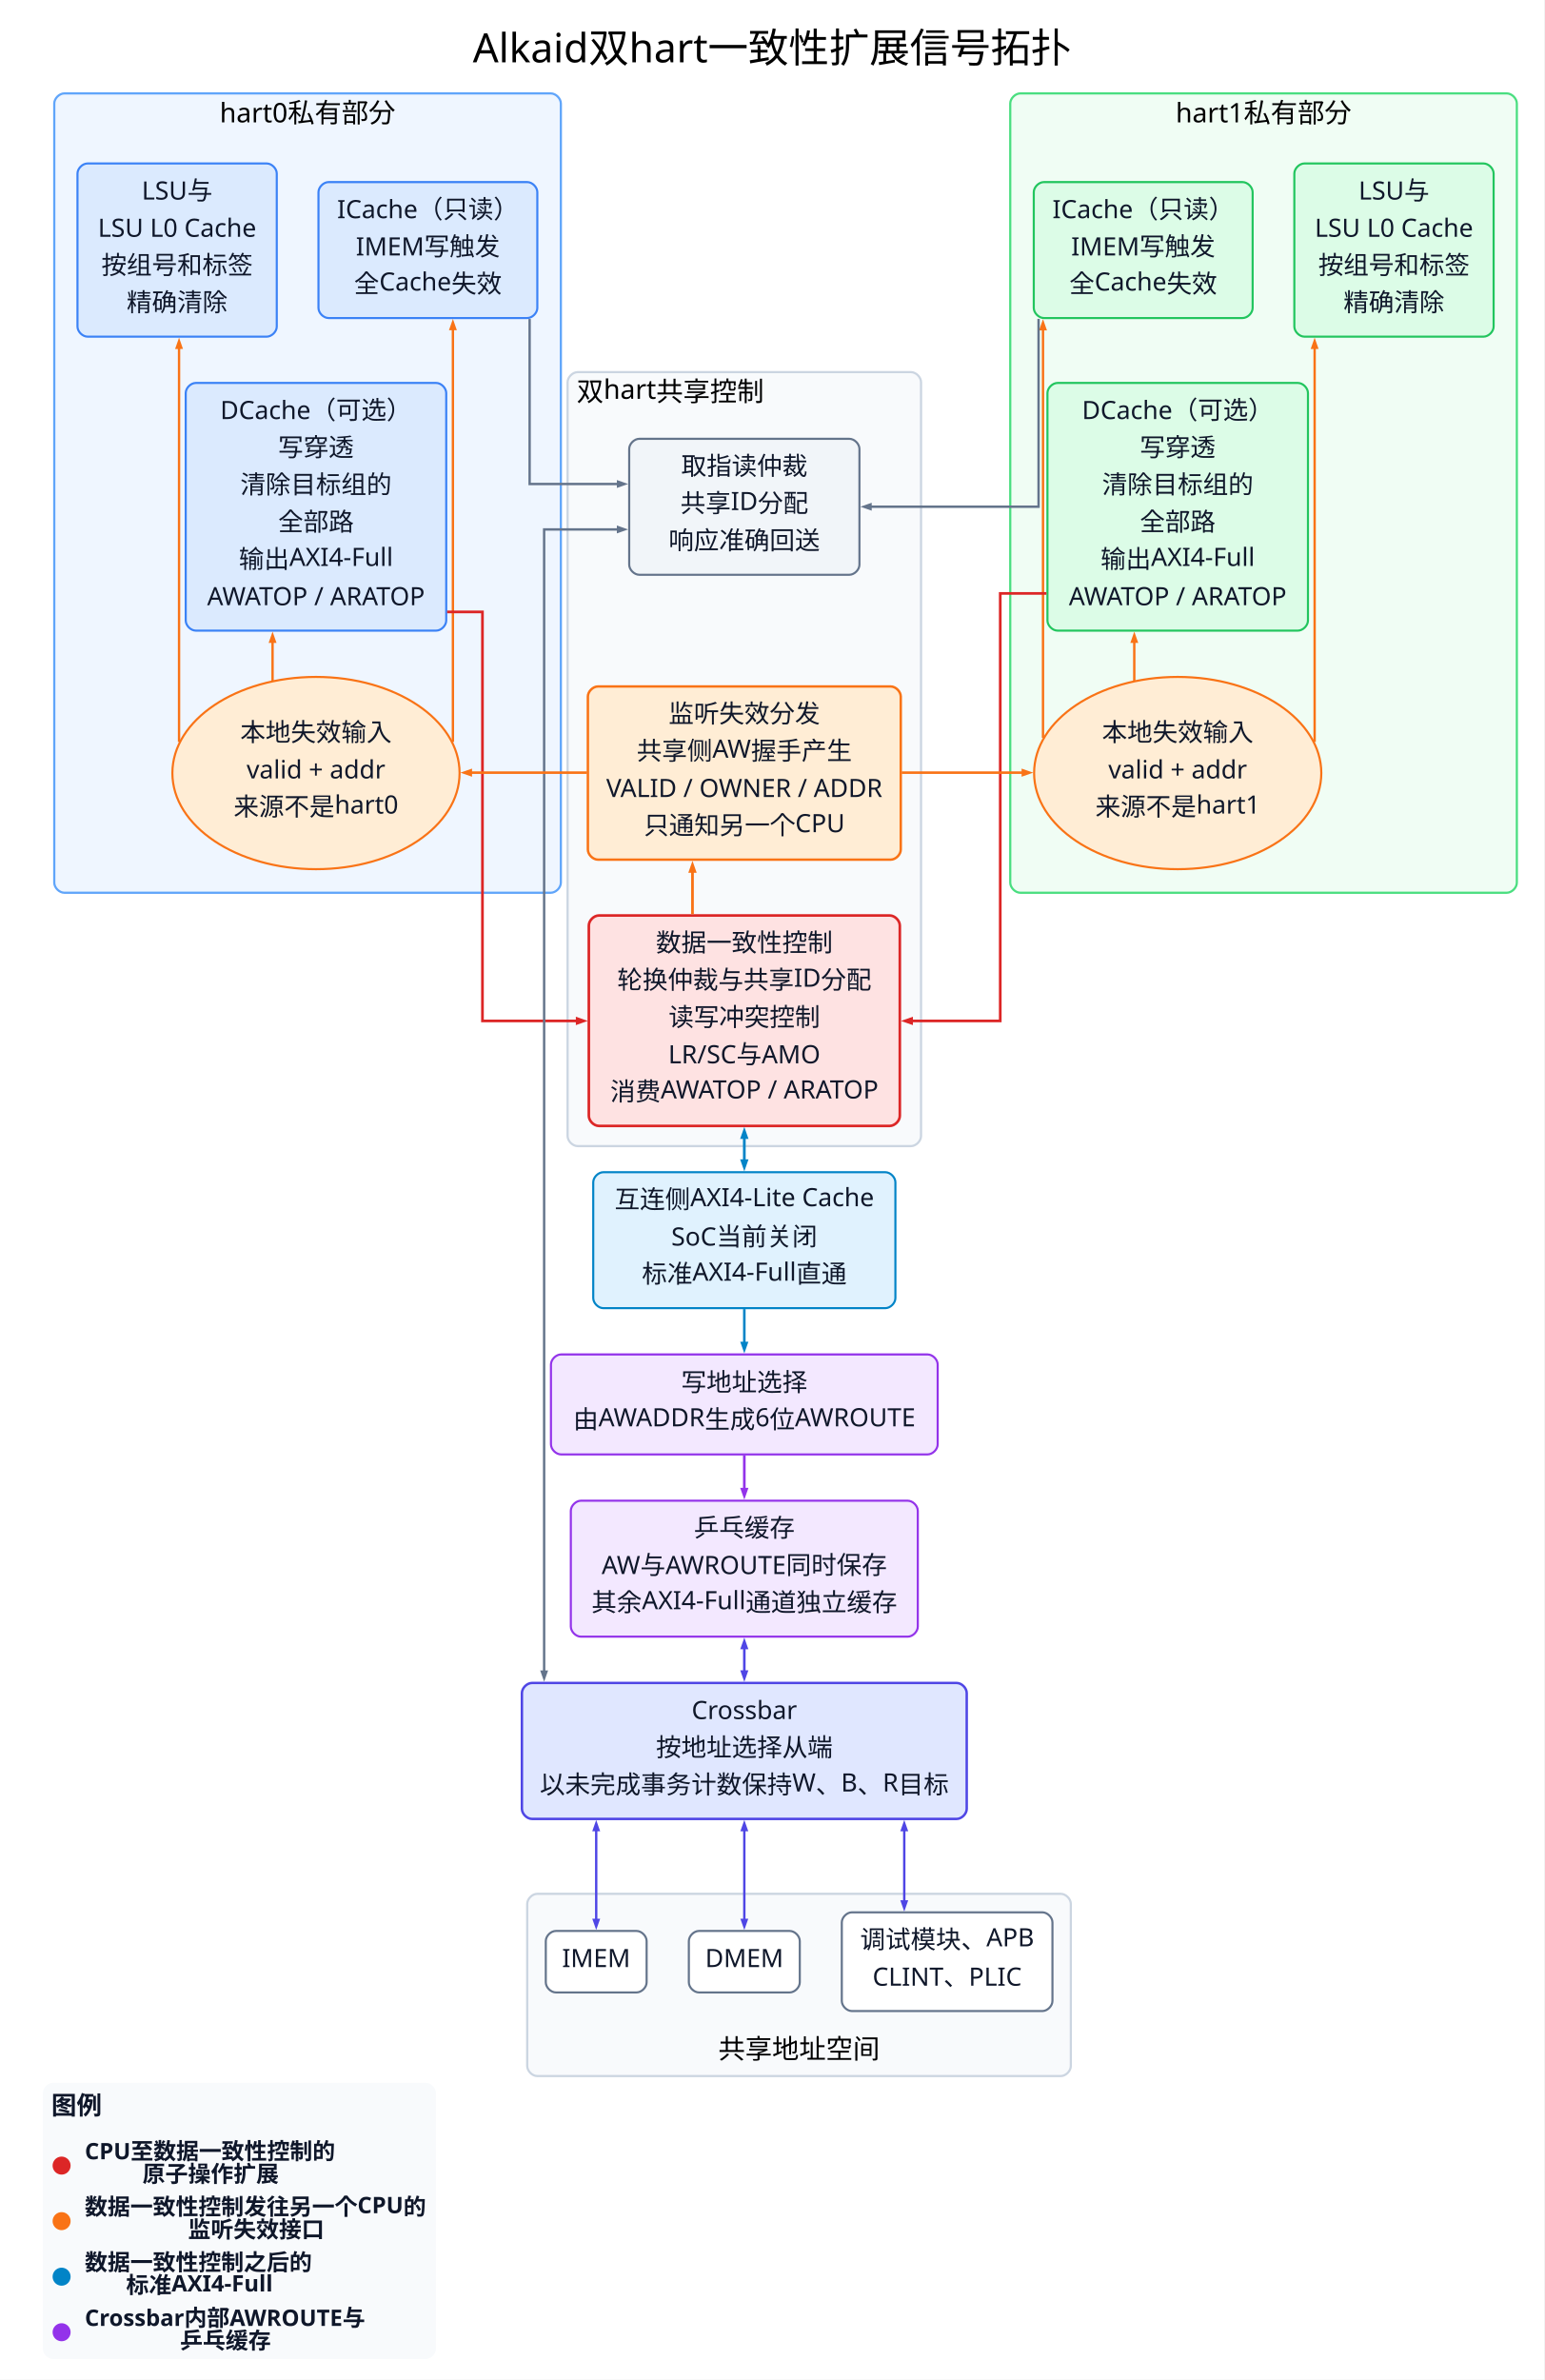
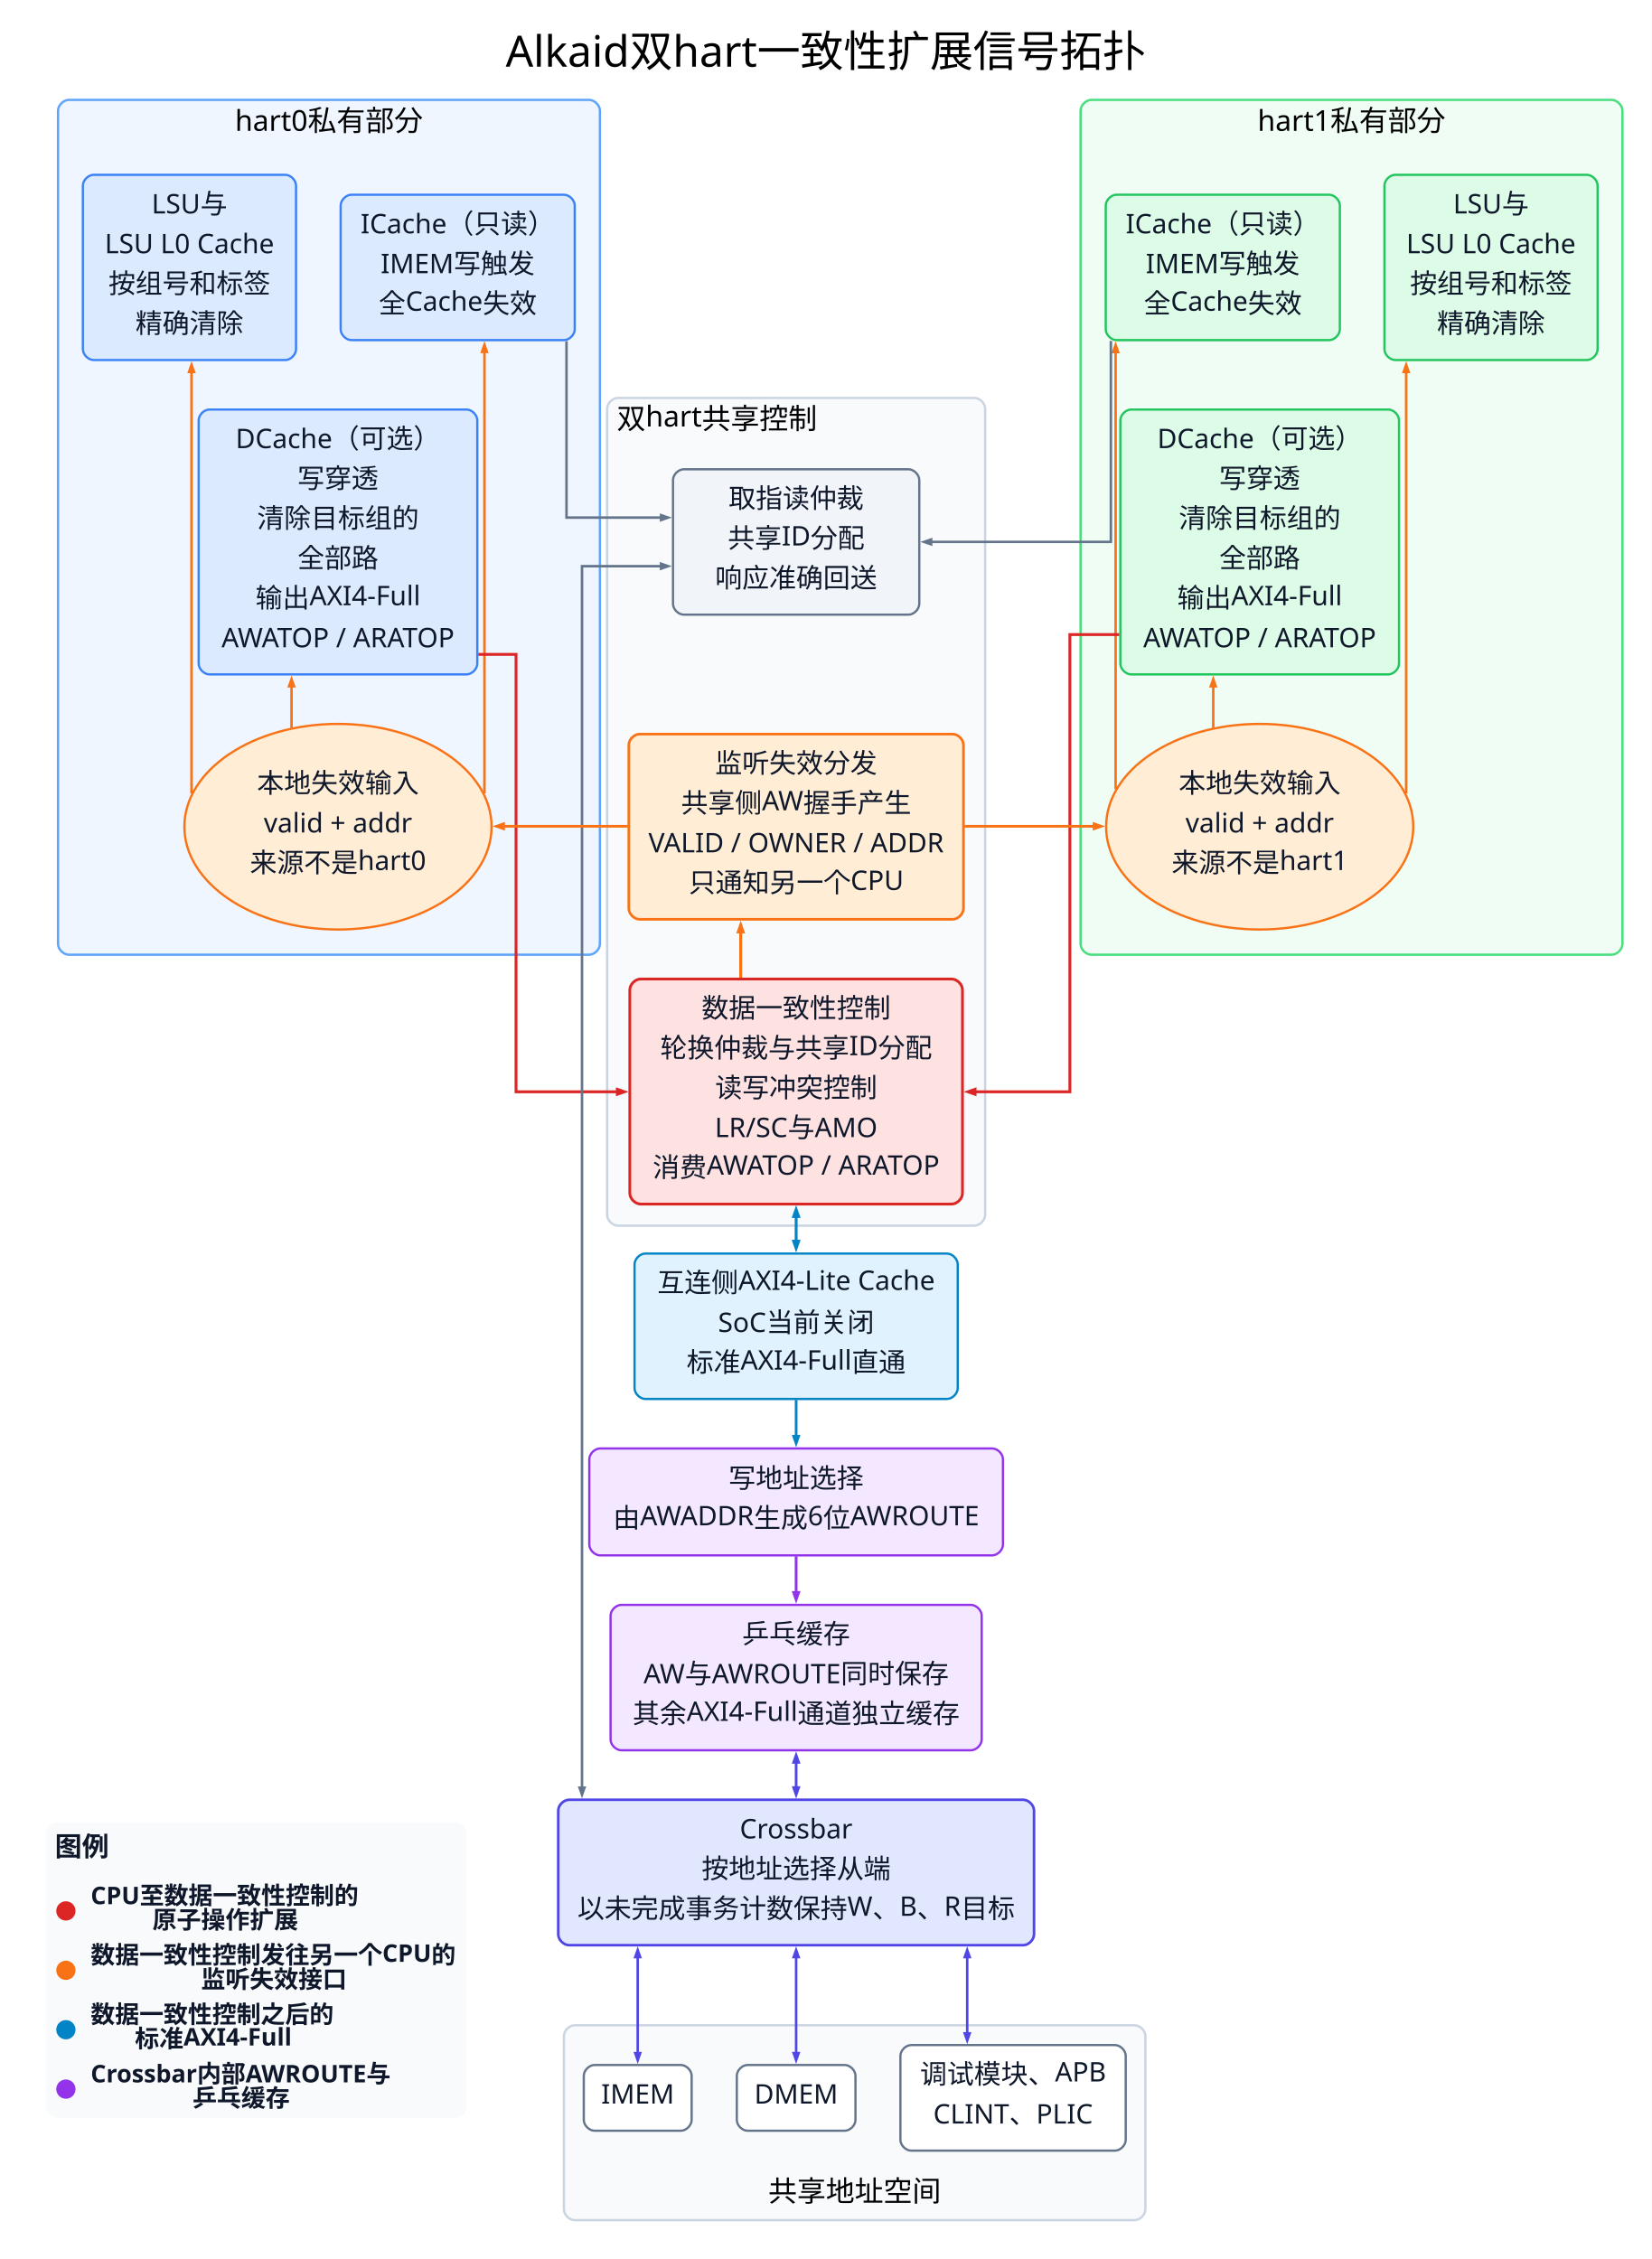
- <svg xmlns="http://www.w3.org/2000/svg" width="1835pt" height="2828pt" viewBox="0.00 0.00 1835.00 2828.00">
+ <svg xmlns="http://www.w3.org/2000/svg" width="1835pt" height="2510pt" viewBox="0.00 0.00 1835.00 2510.00">
  <g id="graph0" class="graph" transform="scale(1 1) rotate(0) translate(24.48 2803.1)">
    <polygon fill="#ffffff" stroke="none" points="-24.48,24.48 -24.48,-2803.1 1810.48,-2803.1 1810.48,24.48 -24.48,24.48" />
    <text xml:space="preserve" text-anchor="middle" x="893" y="-2729.02" font-family="Noto Sans CJK SC Bold" font-size="48.00">Alkaid双hart一致性扩展信号拓扑</text>
    <g id="clust1" class="cluster">
      <path fill="#eff6ff" stroke="#60a5fa" stroke-width="2.6" d="M52,-1742.3C52,-1742.3 630,-1742.3 630,-1742.3 636,-1742.3 642,-1748.3 642,-1754.3 642,-1754.3 642,-2680.12 642,-2680.12 642,-2686.12 636,-2692.12 630,-2692.12 630,-2692.12 52,-2692.12 52,-2692.12 46,-2692.12 40,-2686.12 40,-2680.12 40,-2680.12 40,-1754.3 40,-1754.3 40,-1748.3 46,-1742.3 52,-1742.3" />
      <text xml:space="preserve" text-anchor="middle" x="341" y="-2657.72" font-family="Noto Sans CJK SC Bold" font-size="32.00">hart0私有部分</text>
    </g>
    <g id="clust3" class="cluster">
      <path fill="#f0fdf4" stroke="#4ade80" stroke-width="2.6" d="M1188,-1742.3C1188,-1742.3 1766,-1742.3 1766,-1742.3 1772,-1742.3 1778,-1748.3 1778,-1754.3 1778,-1754.3 1778,-2680.12 1778,-2680.12 1778,-2686.12 1772,-2692.12 1766,-2692.12 1766,-2692.12 1188,-2692.12 1188,-2692.12 1182,-2692.12 1176,-2686.12 1176,-2680.12 1176,-2680.12 1176,-1754.3 1176,-1754.3 1176,-1748.3 1182,-1742.3 1188,-1742.3" />
      <text xml:space="preserve" text-anchor="middle" x="1477" y="-2657.72" font-family="Noto Sans CJK SC Bold" font-size="32.00">hart1私有部分</text>
    </g>
    <g id="clust5" class="cluster">
      <path fill="#f8fafc" stroke="#cbd5e1" stroke-width="2.6" d="M662,-1441.25C662,-1441.25 1058,-1441.25 1058,-1441.25 1064,-1441.25 1070,-1447.25 1070,-1453.25 1070,-1453.25 1070,-2348.94 1070,-2348.94 1070,-2354.94 1064,-2360.94 1058,-2360.94 1058,-2360.94 662,-2360.94 662,-2360.94 656,-2360.94 650,-2354.94 650,-2348.94 650,-2348.94 650,-1453.25 650,-1453.25 650,-1447.25 656,-1441.25 662,-1441.25" />
      <text xml:space="preserve" text-anchor="middle" x="772" y="-2326.54" font-family="Noto Sans CJK SC Bold" font-size="32.00">双hart共享控制</text>
    </g>
    <g id="clust6" class="cluster">
      <path fill="#f8fafc" stroke="#cbd5e1" stroke-width="2.6" d="M614,-336.25C614,-336.25 1236,-336.25 1236,-336.25 1242,-336.25 1248,-342.25 1248,-348.25 1248,-348.25 1248,-540.8 1248,-540.8 1248,-546.8 1242,-552.8 1236,-552.8 1236,-552.8 614,-552.8 614,-552.8 608,-552.8 602,-546.8 602,-540.8 602,-540.8 602,-348.25 602,-348.25 602,-342.25 608,-336.25 614,-336.25" />
      <text xml:space="preserve" text-anchor="middle" x="925" y="-357.1" font-family="Noto Sans CJK SC Bold" font-size="32.00">共享地址空间</text>
    </g>
    <g id="node1" class="node">
      <ellipse fill="#ffedd5" stroke="#f97316" stroke-width="2.5" cx="351" cy="-1884.53" rx="170.64" ry="114.23" />
      <text xml:space="preserve" text-anchor="middle" x="351" y="-1922.41" font-family="Noto Sans CJK SC Bold" font-size="30.00" fill="#0f172a">本地失效输入</text>
      <text xml:space="preserve" text-anchor="middle" x="351" y="-1878.16" font-family="Noto Sans CJK SC Bold" font-size="30.00" fill="#0f172a">valid + addr</text>
      <text xml:space="preserve" text-anchor="middle" x="351" y="-1833.91" font-family="Noto Sans CJK SC Bold" font-size="30.00" fill="#0f172a">来源不是hart0</text>
    </g>
    <g id="node2" class="node">
      <path fill="#dbeafe" stroke="#3b82f6" stroke-width="2.5" d="M292.41,-2608.87C292.41,-2608.87 79.59,-2608.87 79.59,-2608.87 73.59,-2608.87 67.59,-2602.87 67.59,-2596.87 67.59,-2596.87 67.59,-2415.07 67.59,-2415.07 67.59,-2409.07 73.59,-2403.07 79.59,-2403.07 79.59,-2403.07 292.41,-2403.07 292.41,-2403.07 298.41,-2403.07 304.41,-2409.07 304.41,-2415.07 304.41,-2415.07 304.41,-2596.87 304.41,-2596.87 304.41,-2602.87 298.41,-2608.87 292.41,-2608.87" />
      <text xml:space="preserve" text-anchor="middle" x="186" y="-2565.97" font-family="Noto Sans CJK SC Bold" font-size="30.00" fill="#0f172a">LSU与</text>
      <text xml:space="preserve" text-anchor="middle" x="186" y="-2521.72" font-family="Noto Sans CJK SC Bold" font-size="30.00" fill="#0f172a">LSU L0 Cache</text>
      <text xml:space="preserve" text-anchor="middle" x="186" y="-2477.47" font-family="Noto Sans CJK SC Bold" font-size="30.00" fill="#0f172a">按组号和标签</text>
      <text xml:space="preserve" text-anchor="middle" x="186" y="-2433.22" font-family="Noto Sans CJK SC Bold" font-size="30.00" fill="#0f172a">精确清除</text>
    </g>
    <g id="edge5" class="edge">
      <path fill="none" stroke="#f97316" stroke-width="2.8" d="M188.29,-1921.55C188.29,-1921.55 188.29,-2389.84 188.29,-2389.84" />
      <polygon fill="#f97316" stroke="#f97316" stroke-width="2.8" points="185.56,-2389.83 188.29,-2397.64 191.02,-2389.84 185.56,-2389.83" />
    </g>
    <g id="node3" class="node">
      <path fill="#dbeafe" stroke="#3b82f6" stroke-width="2.5" d="M493.78,-2348.07C493.78,-2348.07 208.22,-2348.07 208.22,-2348.07 202.22,-2348.07 196.22,-2342.07 196.22,-2336.07 196.22,-2336.07 196.22,-2065.77 196.22,-2065.77 196.22,-2059.77 202.22,-2053.77 208.22,-2053.77 208.22,-2053.77 493.78,-2053.77 493.78,-2053.77 499.78,-2053.77 505.78,-2059.77 505.78,-2065.77 505.78,-2065.77 505.78,-2336.07 505.78,-2336.07 505.78,-2342.07 499.78,-2348.07 493.78,-2348.07" />
      <text xml:space="preserve" text-anchor="middle" x="351" y="-2305.17" font-family="Noto Sans CJK SC Bold" font-size="30.00" fill="#0f172a">DCache（可选）</text>
      <text xml:space="preserve" text-anchor="middle" x="351" y="-2260.92" font-family="Noto Sans CJK SC Bold" font-size="30.00" fill="#0f172a">写穿透</text>
      <text xml:space="preserve" text-anchor="middle" x="351" y="-2216.67" font-family="Noto Sans CJK SC Bold" font-size="30.00" fill="#0f172a">清除目标组的</text>
      <text xml:space="preserve" text-anchor="middle" x="351" y="-2172.42" font-family="Noto Sans CJK SC Bold" font-size="30.00" fill="#0f172a">全部路</text>
      <text xml:space="preserve" text-anchor="middle" x="351" y="-2128.17" font-family="Noto Sans CJK SC Bold" font-size="30.00" fill="#0f172a">输出AXI4-Full</text>
      <text xml:space="preserve" text-anchor="middle" x="351" y="-2083.92" font-family="Noto Sans CJK SC Bold" font-size="30.00" fill="#0f172a">AWATOP / ARATOP</text>
    </g>
    <g id="edge6" class="edge">
      <path fill="none" stroke="#f97316" stroke-width="2.8" d="M299.4,-1994.3C299.4,-1994.3 299.4,-2040.57 299.4,-2040.57" />
      <polygon fill="#f97316" stroke="#f97316" stroke-width="2.8" points="296.68,-2040.57 299.41,-2048.37 302.14,-2040.57 296.68,-2040.57" />
    </g>
    <g id="node4" class="node">
      <path fill="#dbeafe" stroke="#3b82f6" stroke-width="2.5" d="M602.03,-2586.74C602.03,-2586.74 365.97,-2586.74 365.97,-2586.74 359.97,-2586.74 353.97,-2580.74 353.97,-2574.74 353.97,-2574.74 353.97,-2437.19 353.97,-2437.19 353.97,-2431.19 359.97,-2425.19 365.97,-2425.19 365.97,-2425.19 602.03,-2425.19 602.03,-2425.19 608.03,-2425.19 614.03,-2431.19 614.03,-2437.19 614.03,-2437.19 614.03,-2574.74 614.03,-2574.74 614.03,-2580.74 608.03,-2586.74 602.03,-2586.74" />
      <text xml:space="preserve" text-anchor="middle" x="484" y="-2543.84" font-family="Noto Sans CJK SC Bold" font-size="30.00" fill="#0f172a">ICache（只读）</text>
      <text xml:space="preserve" text-anchor="middle" x="484" y="-2499.59" font-family="Noto Sans CJK SC Bold" font-size="30.00" fill="#0f172a">IMEM写触发</text>
      <text xml:space="preserve" text-anchor="middle" x="484" y="-2455.34" font-family="Noto Sans CJK SC Bold" font-size="30.00" fill="#0f172a">全Cache失效</text>
    </g>
    <g id="edge7" class="edge">
      <path fill="none" stroke="#f97316" stroke-width="2.8" d="M513.71,-1921.55C513.71,-1921.55 513.71,-2412.11 513.71,-2412.11" />
      <polygon fill="#f97316" stroke="#f97316" stroke-width="2.8" points="510.98,-2412.11 513.71,-2419.91 516.44,-2412.11 510.98,-2412.11" />
    </g>
    <g id="node5" class="node">
      <ellipse fill="#ffedd5" stroke="#f97316" stroke-width="2.5" cx="1375" cy="-1884.53" rx="170.64" ry="114.23" />
      <text xml:space="preserve" text-anchor="middle" x="1375" y="-1922.41" font-family="Noto Sans CJK SC Bold" font-size="30.00" fill="#0f172a">本地失效输入</text>
      <text xml:space="preserve" text-anchor="middle" x="1375" y="-1878.16" font-family="Noto Sans CJK SC Bold" font-size="30.00" fill="#0f172a">valid + addr</text>
      <text xml:space="preserve" text-anchor="middle" x="1375" y="-1833.91" font-family="Noto Sans CJK SC Bold" font-size="30.00" fill="#0f172a">来源不是hart1</text>
    </g>
    <g id="node10" class="node">
      <path fill="#fee2e2" stroke="#dc2626" stroke-width="3.1" d="M1032.79,-1715.3C1032.79,-1715.3 687.22,-1715.3 687.22,-1715.3 681.22,-1715.3 675.22,-1709.3 675.22,-1703.3 675.22,-1703.3 675.22,-1477.25 675.22,-1477.25 675.22,-1471.25 681.22,-1465.25 687.22,-1465.25 687.22,-1465.25 1032.79,-1465.25 1032.79,-1465.25 1038.79,-1465.25 1044.79,-1471.25 1044.79,-1477.25 1044.79,-1477.25 1044.79,-1703.3 1044.79,-1703.3 1044.79,-1709.3 1038.79,-1715.3 1032.79,-1715.3" />
      <text xml:space="preserve" text-anchor="middle" x="860" y="-1672.4" font-family="Noto Sans CJK SC Bold" font-size="30.00" fill="#0f172a">数据一致性控制</text>
      <text xml:space="preserve" text-anchor="middle" x="860" y="-1628.15" font-family="Noto Sans CJK SC Bold" font-size="30.00" fill="#0f172a">轮换仲裁与共享ID分配</text>
      <text xml:space="preserve" text-anchor="middle" x="860" y="-1583.9" font-family="Noto Sans CJK SC Bold" font-size="30.00" fill="#0f172a">读写冲突控制</text>
      <text xml:space="preserve" text-anchor="middle" x="860" y="-1539.65" font-family="Noto Sans CJK SC Bold" font-size="30.00" fill="#0f172a">LR/SC与AMO</text>
      <text xml:space="preserve" text-anchor="middle" x="860" y="-1495.4" font-family="Noto Sans CJK SC Bold" font-size="30.00" fill="#0f172a">消费AWATOP / ARATOP</text>
    </g>
    <g id="edge18" class="edge">
      <path fill="none" stroke="#dc2626" stroke-width="3.2" d="M506.87,-2076C531.38,-2076 548.82,-2076 548.82,-2076 548.82,-2076 548.82,-1590 548.82,-1590 548.82,-1590 661.4,-1590 661.4,-1590" />
      <polygon fill="#dc2626" stroke="#dc2626" stroke-width="3.2" points="661.4,-1592.73 669.2,-1590 661.4,-1587.27 661.4,-1592.73" />
    </g>
    <g id="node6" class="node">
      <path fill="#dcfce7" stroke="#22c55e" stroke-width="2.5" d="M1452.04,-2586.74C1452.04,-2586.74 1215.96,-2586.74 1215.96,-2586.74 1209.96,-2586.74 1203.96,-2580.74 1203.96,-2574.74 1203.96,-2574.74 1203.96,-2437.19 1203.96,-2437.19 1203.96,-2431.19 1209.96,-2425.19 1215.96,-2425.19 1215.96,-2425.19 1452.04,-2425.19 1452.04,-2425.19 1458.04,-2425.19 1464.04,-2431.19 1464.04,-2437.19 1464.04,-2437.19 1464.04,-2574.74 1464.04,-2574.74 1464.04,-2580.74 1458.04,-2586.74 1452.04,-2586.74" />
      <text xml:space="preserve" text-anchor="middle" x="1334" y="-2543.84" font-family="Noto Sans CJK SC Bold" font-size="30.00" fill="#0f172a">ICache（只读）</text>
      <text xml:space="preserve" text-anchor="middle" x="1334" y="-2499.59" font-family="Noto Sans CJK SC Bold" font-size="30.00" fill="#0f172a">IMEM写触发</text>
      <text xml:space="preserve" text-anchor="middle" x="1334" y="-2455.34" font-family="Noto Sans CJK SC Bold" font-size="30.00" fill="#0f172a">全Cache失效</text>
    </g>
    <g id="node9" class="node">
      <path fill="#f1f5f9" stroke="#64748b" stroke-width="2.5" d="M984.8,-2281.69C984.8,-2281.69 735.2,-2281.69 735.2,-2281.69 729.2,-2281.69 723.2,-2275.69 723.2,-2269.69 723.2,-2269.69 723.2,-2132.14 723.2,-2132.14 723.2,-2126.14 729.2,-2120.14 735.2,-2120.14 735.2,-2120.14 984.8,-2120.14 984.8,-2120.14 990.8,-2120.14 996.8,-2126.14 996.8,-2132.14 996.8,-2132.14 996.8,-2269.69 996.8,-2269.69 996.8,-2275.69 990.8,-2281.69 984.8,-2281.69" />
      <text xml:space="preserve" text-anchor="middle" x="860" y="-2238.79" font-family="Noto Sans CJK SC Bold" font-size="30.00" fill="#0f172a">取指读仲裁</text>
      <text xml:space="preserve" text-anchor="middle" x="860" y="-2194.54" font-family="Noto Sans CJK SC Bold" font-size="30.00" fill="#0f172a">共享ID分配</text>
      <text xml:space="preserve" text-anchor="middle" x="860" y="-2150.29" font-family="Noto Sans CJK SC Bold" font-size="30.00" fill="#0f172a">响应准确回送</text>
    </g>
    <g id="edge20" class="edge">
      <path fill="none" stroke="#64748b" stroke-width="2.8" d="M604.88,-2424.07C604.88,-2342.08 604.88,-2228 604.88,-2228 604.88,-2228 709.95,-2228 709.95,-2228" />
      <polygon fill="#64748b" stroke="#64748b" stroke-width="2.8" points="709.95,-2230.73 717.75,-2228 709.95,-2225.27 709.95,-2230.73" />
    </g>
    <g id="edge12" class="edge">
      <path fill="none" stroke="#f97316" stroke-width="2.8" d="M1214.93,-1926.27C1214.93,-1926.27 1214.93,-2411.93 1214.93,-2411.93" />
      <polygon fill="#f97316" stroke="#f97316" stroke-width="2.8" points="1212.2,-2411.93 1214.93,-2419.73 1217.66,-2411.93 1212.2,-2411.93" />
    </g>
    <g id="node7" class="node">
      <path fill="#dcfce7" stroke="#22c55e" stroke-width="2.5" d="M1517.79,-2348.07C1517.79,-2348.07 1232.21,-2348.07 1232.21,-2348.07 1226.21,-2348.07 1220.21,-2342.07 1220.21,-2336.07 1220.21,-2336.07 1220.21,-2065.77 1220.21,-2065.77 1220.21,-2059.77 1226.21,-2053.77 1232.21,-2053.77 1232.21,-2053.77 1517.79,-2053.77 1517.79,-2053.77 1523.79,-2053.77 1529.79,-2059.77 1529.79,-2065.77 1529.79,-2065.77 1529.79,-2336.07 1529.79,-2336.07 1529.79,-2342.07 1523.79,-2348.07 1517.79,-2348.07" />
      <text xml:space="preserve" text-anchor="middle" x="1375" y="-2305.17" font-family="Noto Sans CJK SC Bold" font-size="30.00" fill="#0f172a">DCache（可选）</text>
      <text xml:space="preserve" text-anchor="middle" x="1375" y="-2260.92" font-family="Noto Sans CJK SC Bold" font-size="30.00" fill="#0f172a">写穿透</text>
      <text xml:space="preserve" text-anchor="middle" x="1375" y="-2216.67" font-family="Noto Sans CJK SC Bold" font-size="30.00" fill="#0f172a">清除目标组的</text>
      <text xml:space="preserve" text-anchor="middle" x="1375" y="-2172.42" font-family="Noto Sans CJK SC Bold" font-size="30.00" fill="#0f172a">全部路</text>
      <text xml:space="preserve" text-anchor="middle" x="1375" y="-2128.17" font-family="Noto Sans CJK SC Bold" font-size="30.00" fill="#0f172a">输出AXI4-Full</text>
      <text xml:space="preserve" text-anchor="middle" x="1375" y="-2083.92" font-family="Noto Sans CJK SC Bold" font-size="30.00" fill="#0f172a">AWATOP / ARATOP</text>
    </g>
    <g id="edge13" class="edge">
      <path fill="none" stroke="#f97316" stroke-width="2.8" d="M1323.4,-1994.3C1323.4,-1994.3 1323.4,-2040.57 1323.4,-2040.57" />
      <polygon fill="#f97316" stroke="#f97316" stroke-width="2.8" points="1320.68,-2040.57 1323.41,-2048.37 1326.14,-2040.57 1320.68,-2040.57" />
    </g>
    <g id="node8" class="node">
      <path fill="#dcfce7" stroke="#22c55e" stroke-width="2.5" d="M1738.41,-2608.87C1738.41,-2608.87 1525.59,-2608.87 1525.59,-2608.87 1519.59,-2608.87 1513.59,-2602.87 1513.59,-2596.87 1513.59,-2596.87 1513.59,-2415.07 1513.59,-2415.07 1513.59,-2409.07 1519.59,-2403.07 1525.59,-2403.07 1525.59,-2403.07 1738.41,-2403.07 1738.41,-2403.07 1744.41,-2403.07 1750.41,-2409.07 1750.41,-2415.07 1750.41,-2415.07 1750.41,-2596.87 1750.41,-2596.87 1750.41,-2602.87 1744.41,-2608.87 1738.41,-2608.87" />
      <text xml:space="preserve" text-anchor="middle" x="1632" y="-2565.97" font-family="Noto Sans CJK SC Bold" font-size="30.00" fill="#0f172a">LSU与</text>
      <text xml:space="preserve" text-anchor="middle" x="1632" y="-2521.72" font-family="Noto Sans CJK SC Bold" font-size="30.00" fill="#0f172a">LSU L0 Cache</text>
      <text xml:space="preserve" text-anchor="middle" x="1632" y="-2477.47" font-family="Noto Sans CJK SC Bold" font-size="30.00" fill="#0f172a">按组号和标签</text>
      <text xml:space="preserve" text-anchor="middle" x="1632" y="-2433.22" font-family="Noto Sans CJK SC Bold" font-size="30.00" fill="#0f172a">精确清除</text>
    </g>
    <g id="edge14" class="edge">
      <path fill="none" stroke="#f97316" stroke-width="2.8" d="M1537.71,-1921.55C1537.71,-1921.55 1537.71,-2389.84 1537.71,-2389.84" />
      <polygon fill="#f97316" stroke="#f97316" stroke-width="2.8" points="1534.98,-2389.83 1537.71,-2397.64 1540.44,-2389.84 1534.98,-2389.83" />
    </g>
    <g id="edge21" class="edge">
      <path fill="none" stroke="#64748b" stroke-width="2.8" d="M1209.65,-2424.24C1209.65,-2333.91 1209.65,-2201 1209.65,-2201 1209.65,-2201 1009.98,-2201 1009.98,-2201" />
      <polygon fill="#64748b" stroke="#64748b" stroke-width="2.8" points="1009.98,-2198.27 1002.18,-2201 1009.98,-2203.73 1009.98,-2198.27" />
    </g>
    <g id="edge19" class="edge">
      <path fill="none" stroke="#dc2626" stroke-width="3.2" d="M1218.98,-2098C1187.65,-2098 1164.12,-2098 1164.12,-2098 1164.12,-2098 1164.12,-1590 1164.12,-1590 1164.12,-1590 1058.75,-1590 1058.75,-1590" />
      <polygon fill="#dc2626" stroke="#dc2626" stroke-width="3.2" points="1058.75,-1587.27 1050.95,-1590 1058.75,-1592.73 1058.75,-1587.27" />
    </g>
    <g id="node11" class="node">
      <path fill="#ffedd5" stroke="#f97316" stroke-width="2.9" d="M1033.91,-1987.43C1033.91,-1987.43 686.09,-1987.43 686.09,-1987.43 680.09,-1987.43 674.09,-1981.43 674.09,-1975.43 674.09,-1975.43 674.09,-1793.63 674.09,-1793.63 674.09,-1787.63 680.09,-1781.63 686.09,-1781.63 686.09,-1781.63 1033.91,-1781.63 1033.91,-1781.63 1039.91,-1781.63 1045.91,-1787.63 1045.91,-1793.63 1045.91,-1793.63 1045.91,-1975.43 1045.91,-1975.43 1045.91,-1981.43 1039.91,-1987.43 1033.91,-1987.43" />
      <text xml:space="preserve" text-anchor="middle" x="860" y="-1944.53" font-family="Noto Sans CJK SC Bold" font-size="30.00" fill="#0f172a">监听失效分发</text>
      <text xml:space="preserve" text-anchor="middle" x="860" y="-1900.28" font-family="Noto Sans CJK SC Bold" font-size="30.00" fill="#0f172a">共享侧AW握手产生</text>
      <text xml:space="preserve" text-anchor="middle" x="860" y="-1856.03" font-family="Noto Sans CJK SC Bold" font-size="30.00" fill="#0f172a">VALID / OWNER / ADDR</text>
      <text xml:space="preserve" text-anchor="middle" x="860" y="-1811.78" font-family="Noto Sans CJK SC Bold" font-size="30.00" fill="#0f172a">只通知另一个CPU</text>
    </g>
    <g id="node15" class="node">
      <path fill="#e0e7ff" stroke="#4f46e5" stroke-width="2.9" d="M1112.29,-803.35C1112.29,-803.35 607.71,-803.35 607.71,-803.35 601.71,-803.35 595.71,-797.35 595.71,-791.35 595.71,-791.35 595.71,-653.8 595.71,-653.8 595.71,-647.8 601.71,-641.8 607.71,-641.8 607.71,-641.8 1112.29,-641.8 1112.29,-641.8 1118.29,-641.8 1124.29,-647.8 1124.29,-653.8 1124.29,-653.8 1124.29,-791.35 1124.29,-791.35 1124.29,-797.35 1118.29,-803.35 1112.29,-803.35" />
      <text xml:space="preserve" text-anchor="middle" x="860" y="-760.45" font-family="Noto Sans CJK SC Bold" font-size="30.00" fill="#0f172a">Crossbar</text>
      <text xml:space="preserve" text-anchor="middle" x="860" y="-716.2" font-family="Noto Sans CJK SC Bold" font-size="30.00" fill="#0f172a">按地址选择从端</text>
      <text xml:space="preserve" text-anchor="middle" x="860" y="-671.95" font-family="Noto Sans CJK SC Bold" font-size="30.00" fill="#0f172a">以未完成事务计数保持W、B、R目标</text>
    </g>
    <g id="edge28" class="edge">
      <path fill="none" stroke="#64748b" stroke-width="2.8" d="M709.93,-2174C709.93,-2174 622.12,-2174 622.12,-2174 622.12,-2174 622.12,-816.81 622.12,-816.81" />
      <polygon fill="#64748b" stroke="#64748b" stroke-width="2.8" points="709.93,-2176.73 717.73,-2174 709.93,-2171.27 709.93,-2176.73" />
      <polygon fill="#64748b" stroke="#64748b" stroke-width="2.8" points="624.86,-816.81 622.13,-809.01 619.4,-816.81 624.86,-816.81" />
    </g>
    <g id="edge17" class="edge">
      <path fill="none" stroke="#f97316" stroke-width="3.2" d="M798.4,-1716.77C798.4,-1716.77 798.4,-1767.63 798.4,-1767.63" />
      <polygon fill="#f97316" stroke="#f97316" stroke-width="3.2" points="795.68,-1767.63 798.41,-1775.43 801.14,-1767.63 795.68,-1767.63" />
    </g>
    <g id="node12" class="node">
      <path fill="#e0f2fe" stroke="#0284c7" stroke-width="2.5" d="M1027.53,-1410.25C1027.53,-1410.25 692.47,-1410.25 692.47,-1410.25 686.47,-1410.25 680.47,-1404.25 680.47,-1398.25 680.47,-1398.25 680.47,-1260.7 680.47,-1260.7 680.47,-1254.7 686.47,-1248.7 692.47,-1248.7 692.47,-1248.7 1027.53,-1248.7 1027.53,-1248.7 1033.53,-1248.7 1039.53,-1254.7 1039.53,-1260.7 1039.53,-1260.7 1039.53,-1398.25 1039.53,-1398.25 1039.53,-1404.25 1033.53,-1410.25 1027.53,-1410.25" />
      <text xml:space="preserve" text-anchor="middle" x="860" y="-1367.35" font-family="Noto Sans CJK SC Bold" font-size="30.00" fill="#0f172a">互连侧AXI4-Lite Cache</text>
      <text xml:space="preserve" text-anchor="middle" x="860" y="-1323.1" font-family="Noto Sans CJK SC Bold" font-size="30.00" fill="#0f172a">SoC当前关闭</text>
      <text xml:space="preserve" text-anchor="middle" x="860" y="-1278.85" font-family="Noto Sans CJK SC Bold" font-size="30.00" fill="#0f172a">标准AXI4-Full直通</text>
    </g>
    <g id="edge24" class="edge">
      <path fill="none" stroke="#0284c7" stroke-width="3.2" d="M860,-1451.43C860,-1451.43 860,-1423.93 860,-1423.93" />
      <polygon fill="#0284c7" stroke="#0284c7" stroke-width="3.2" points="857.27,-1451.43 860,-1459.23 862.73,-1451.43 857.27,-1451.43" />
      <polygon fill="#0284c7" stroke="#0284c7" stroke-width="3.2" points="862.73,-1423.93 860,-1416.13 857.27,-1423.93 862.73,-1423.93" />
    </g>
    <g id="edge22" class="edge">
      <path fill="none" stroke="#f97316" stroke-width="3" d="M673,-1885C673,-1885 534.95,-1885 534.95,-1885" />
      <polygon fill="#f97316" stroke="#f97316" stroke-width="3" points="534.95,-1882.27 527.15,-1885 534.95,-1887.73 534.95,-1882.27" />
    </g>
    <g id="edge23" class="edge">
      <path fill="none" stroke="#f97316" stroke-width="3" d="M1047.02,-1885C1047.02,-1885 1191,-1885 1191,-1885" />
      <polygon fill="#f97316" stroke="#f97316" stroke-width="3" points="1191,-1887.73 1198.8,-1885 1191,-1882.27 1191,-1887.73" />
    </g>
    <g id="node13" class="node">
      <path fill="#f3e8ff" stroke="#9333ea" stroke-width="2.5" d="M1077.78,-1193.7C1077.78,-1193.7 642.22,-1193.7 642.22,-1193.7 636.22,-1193.7 630.22,-1187.7 630.22,-1181.7 630.22,-1181.7 630.22,-1086.9 630.22,-1086.9 630.22,-1080.9 636.22,-1074.9 642.22,-1074.9 642.22,-1074.9 1077.78,-1074.9 1077.78,-1074.9 1083.78,-1074.9 1089.78,-1080.9 1089.78,-1086.9 1089.78,-1086.9 1089.78,-1181.7 1089.78,-1181.7 1089.78,-1187.7 1083.78,-1193.7 1077.78,-1193.7" />
      <text xml:space="preserve" text-anchor="middle" x="860" y="-1150.05" font-family="Noto Sans CJK SC Bold" font-size="30.00" fill="#0f172a">写地址选择</text>
      <text xml:space="preserve" text-anchor="middle" x="860" y="-1105.8" font-family="Noto Sans CJK SC Bold" font-size="30.00" fill="#0f172a">由AWADDR生成6位AWROUTE</text>
    </g>
    <g id="edge25" class="edge">
      <path fill="none" stroke="#0284c7" stroke-width="3" d="M860,-1247.55C860,-1247.55 860,-1207.28 860,-1207.28" />
      <polygon fill="#0284c7" stroke="#0284c7" stroke-width="3" points="862.73,-1207.28 860,-1199.48 857.27,-1207.28 862.73,-1207.28" />
    </g>
    <g id="node14" class="node">
      <path fill="#f3e8ff" stroke="#9333ea" stroke-width="2.5" d="M1054.16,-1019.9C1054.16,-1019.9 665.84,-1019.9 665.84,-1019.9 659.84,-1019.9 653.84,-1013.9 653.84,-1007.9 653.84,-1007.9 653.84,-870.35 653.84,-870.35 653.84,-864.35 659.84,-858.35 665.84,-858.35 665.84,-858.35 1054.16,-858.35 1054.16,-858.35 1060.16,-858.35 1066.16,-864.35 1066.16,-870.35 1066.16,-870.35 1066.16,-1007.9 1066.16,-1007.9 1066.16,-1013.9 1060.16,-1019.9 1054.16,-1019.9" />
      <text xml:space="preserve" text-anchor="middle" x="860" y="-977" font-family="Noto Sans CJK SC Bold" font-size="30.00" fill="#0f172a">乒乓缓存</text>
      <text xml:space="preserve" text-anchor="middle" x="860" y="-932.75" font-family="Noto Sans CJK SC Bold" font-size="30.00" fill="#0f172a">AW与AWROUTE同时保存</text>
      <text xml:space="preserve" text-anchor="middle" x="860" y="-888.5" font-family="Noto Sans CJK SC Bold" font-size="30.00" fill="#0f172a">其余AXI4-Full通道独立缓存</text>
    </g>
    <g id="edge26" class="edge">
      <path fill="none" stroke="#9333ea" stroke-width="3.1" d="M860,-1073.88C860,-1073.88 860,-1033.62 860,-1033.62" />
      <polygon fill="#9333ea" stroke="#9333ea" stroke-width="3.1" points="862.73,-1033.62 860,-1025.82 857.27,-1033.62 862.73,-1033.62" />
    </g>
    <g id="edge27" class="edge">
      <path fill="none" stroke="#4f46e5" stroke-width="3" d="M860,-844.92C860,-844.92 860,-816.9 860,-816.9" />
      <polygon fill="#4f46e5" stroke="#4f46e5" stroke-width="3" points="857.27,-844.92 860,-852.72 862.73,-844.92 857.27,-844.92" />
      <polygon fill="#4f46e5" stroke="#4f46e5" stroke-width="3" points="862.73,-816.9 860,-809.1 857.27,-816.9 862.73,-816.9" />
    </g>
    <g id="node18" class="node">
      <path fill="#ffffff" stroke="#64748b" stroke-width="2.5" d="M731.91,-508.67C731.91,-508.67 636.09,-508.67 636.09,-508.67 630.09,-508.67 624.09,-502.67 624.09,-496.67 624.09,-496.67 624.09,-447.62 624.09,-447.62 624.09,-441.62 630.09,-435.62 636.09,-435.62 636.09,-435.62 731.91,-435.62 731.91,-435.62 737.91,-435.62 743.91,-441.62 743.91,-447.62 743.91,-447.62 743.91,-496.67 743.91,-496.67 743.91,-502.67 737.91,-508.67 731.91,-508.67" />
      <text xml:space="preserve" text-anchor="middle" x="684" y="-465.77" font-family="Noto Sans CJK SC Bold" font-size="30.00" fill="#0f172a">IMEM</text>
    </g>
    <g id="edge29" class="edge">
      <path fill="none" stroke="#4f46e5" stroke-width="2.8" d="M684,-628.54C684,-628.54 684,-521.84 684,-521.84" />
      <polygon fill="#4f46e5" stroke="#4f46e5" stroke-width="2.8" points="681.27,-628.54 684,-636.34 686.73,-628.54 681.27,-628.54" />
      <polygon fill="#4f46e5" stroke="#4f46e5" stroke-width="2.8" points="686.73,-521.84 684,-514.04 681.27,-521.84 686.73,-521.84" />
    </g>
    <g id="node19" class="node">
      <path fill="#ffffff" stroke="#64748b" stroke-width="2.5" d="M913.91,-508.67C913.91,-508.67 806.09,-508.67 806.09,-508.67 800.09,-508.67 794.09,-502.67 794.09,-496.67 794.09,-496.67 794.09,-447.62 794.09,-447.62 794.09,-441.62 800.09,-435.62 806.09,-435.62 806.09,-435.62 913.91,-435.62 913.91,-435.62 919.91,-435.62 925.91,-441.62 925.91,-447.62 925.91,-447.62 925.91,-496.67 925.91,-496.67 925.91,-502.67 919.91,-508.67 913.91,-508.67" />
      <text xml:space="preserve" text-anchor="middle" x="860" y="-465.77" font-family="Noto Sans CJK SC Bold" font-size="30.00" fill="#0f172a">DMEM</text>
    </g>
    <g id="edge30" class="edge">
      <path fill="none" stroke="#4f46e5" stroke-width="2.8" d="M860,-628.54C860,-628.54 860,-521.84 860,-521.84" />
      <polygon fill="#4f46e5" stroke="#4f46e5" stroke-width="2.8" points="857.27,-628.54 860,-636.34 862.73,-628.54 857.27,-628.54" />
      <polygon fill="#4f46e5" stroke="#4f46e5" stroke-width="2.8" points="862.73,-521.84 860,-514.04 857.27,-521.84 862.73,-521.84" />
    </g>
    <g id="node20" class="node">
      <path fill="#ffffff" stroke="#64748b" stroke-width="2.5" d="M1214.16,-530.8C1214.16,-530.8 987.84,-530.8 987.84,-530.8 981.84,-530.8 975.84,-524.8 975.84,-518.8 975.84,-518.8 975.84,-425.5 975.84,-425.5 975.84,-419.5 981.84,-413.5 987.84,-413.5 987.84,-413.5 1214.16,-413.5 1214.16,-413.5 1220.16,-413.5 1226.16,-419.5 1226.16,-425.5 1226.16,-425.5 1226.16,-518.8 1226.16,-518.8 1226.16,-524.8 1220.16,-530.8 1214.16,-530.8" />
      <text xml:space="preserve" text-anchor="middle" x="1101" y="-487.9" font-family="Noto Sans CJK SC Bold" font-size="30.00" fill="#0f172a">调试模块、APB</text>
      <text xml:space="preserve" text-anchor="middle" x="1101" y="-443.65" font-family="Noto Sans CJK SC Bold" font-size="30.00" fill="#0f172a">CLINT、PLIC</text>
    </g>
    <g id="edge31" class="edge">
      <path fill="none" stroke="#4f46e5" stroke-width="2.8" d="M1050.06,-628.54C1050.06,-628.54 1050.06,-543.74 1050.06,-543.74" />
      <polygon fill="#4f46e5" stroke="#4f46e5" stroke-width="2.8" points="1047.33,-628.54 1050.06,-636.34 1052.79,-628.54 1047.33,-628.54" />
      <polygon fill="#4f46e5" stroke="#4f46e5" stroke-width="2.8" points="1052.79,-543.74 1050.06,-535.94 1047.33,-543.74 1052.79,-543.74" />
    </g>
-     <g id="node16" class="node" transform="translate(-600 0)">
+     <g id="node16" class="node" transform="translate(-600 -450)">
      <path fill="#f8fafc" stroke="none" stroke-width="2.5" d="M1081.5,-328.25C1081.5,-328.25 638.5,-328.25 638.5,-328.25 632.5,-328.25 626.5,-322.25 626.5,-316.25 626.5,-316.25 626.5,-12 626.5,-12 626.5,-6 632.5,0 638.5,0 638.5,0 1081.5,0 1081.5,0 1087.5,0 1093.5,-6 1093.5,-12 1093.5,-12 1093.5,-316.25 1093.5,-316.25 1093.5,-322.25 1087.5,-328.25 1081.5,-328.25" />
      <text xml:space="preserve" text-anchor="start" x="636.5" y="-290.75" font-family="Noto Sans CJK SC Bold" font-weight="bold" font-size="30.00" fill="#0f172a">图例</text>
      <text xml:space="preserve" text-anchor="start" x="636.5" y="-222.62" font-family="Noto Sans CJK SC Bold" font-size="28.00" fill="#dc2626">●</text>
      <text xml:space="preserve" text-anchor="start" x="676.25" y="-237.35" font-family="Noto Sans CJK SC Bold" font-weight="bold" font-size="27.00" fill="#0f172a">CPU至数据一致性控制的</text>
      <text xml:space="preserve" text-anchor="start" x="744.88" y="-210.35" font-family="Noto Sans CJK SC Bold" font-weight="bold" font-size="27.00" fill="#0f172a">原子操作扩展</text>
      <text xml:space="preserve" text-anchor="start" x="636.5" y="-156.62" font-family="Noto Sans CJK SC Bold" font-size="28.00" fill="#f97316">●</text>
      <text xml:space="preserve" text-anchor="start" x="676.25" y="-171.35" font-family="Noto Sans CJK SC Bold" font-weight="bold" font-size="27.00" fill="#0f172a">数据一致性控制发往另一个CPU的</text>
      <text xml:space="preserve" text-anchor="start" x="798.88" y="-144.35" font-family="Noto Sans CJK SC Bold" font-weight="bold" font-size="27.00" fill="#0f172a">监听失效接口</text>
      <text xml:space="preserve" text-anchor="start" x="636.5" y="-90.62" font-family="Noto Sans CJK SC Bold" font-size="28.00" fill="#0284c7">●</text>
      <text xml:space="preserve" text-anchor="start" x="676.25" y="-105.35" font-family="Noto Sans CJK SC Bold" font-weight="bold" font-size="27.00" fill="#0f172a">数据一致性控制之后的</text>
      <text xml:space="preserve" text-anchor="start" x="725.38" y="-78.35" font-family="Noto Sans CJK SC Bold" font-weight="bold" font-size="27.00" fill="#0f172a">标准AXI4-Full</text>
      <text xml:space="preserve" text-anchor="start" x="636.5" y="-24.62" font-family="Noto Sans CJK SC Bold" font-size="28.00" fill="#9333ea">●</text>
      <text xml:space="preserve" text-anchor="start" x="676.25" y="-39.35" font-family="Noto Sans CJK SC Bold" font-weight="bold" font-size="27.00" fill="#0f172a">Crossbar内部AWROUTE与</text>
      <text xml:space="preserve" text-anchor="start" x="789.5" y="-12.35" font-family="Noto Sans CJK SC Bold" font-weight="bold" font-size="27.00" fill="#0f172a">乒乓缓存</text>
    </g>
  </g>
</svg>
